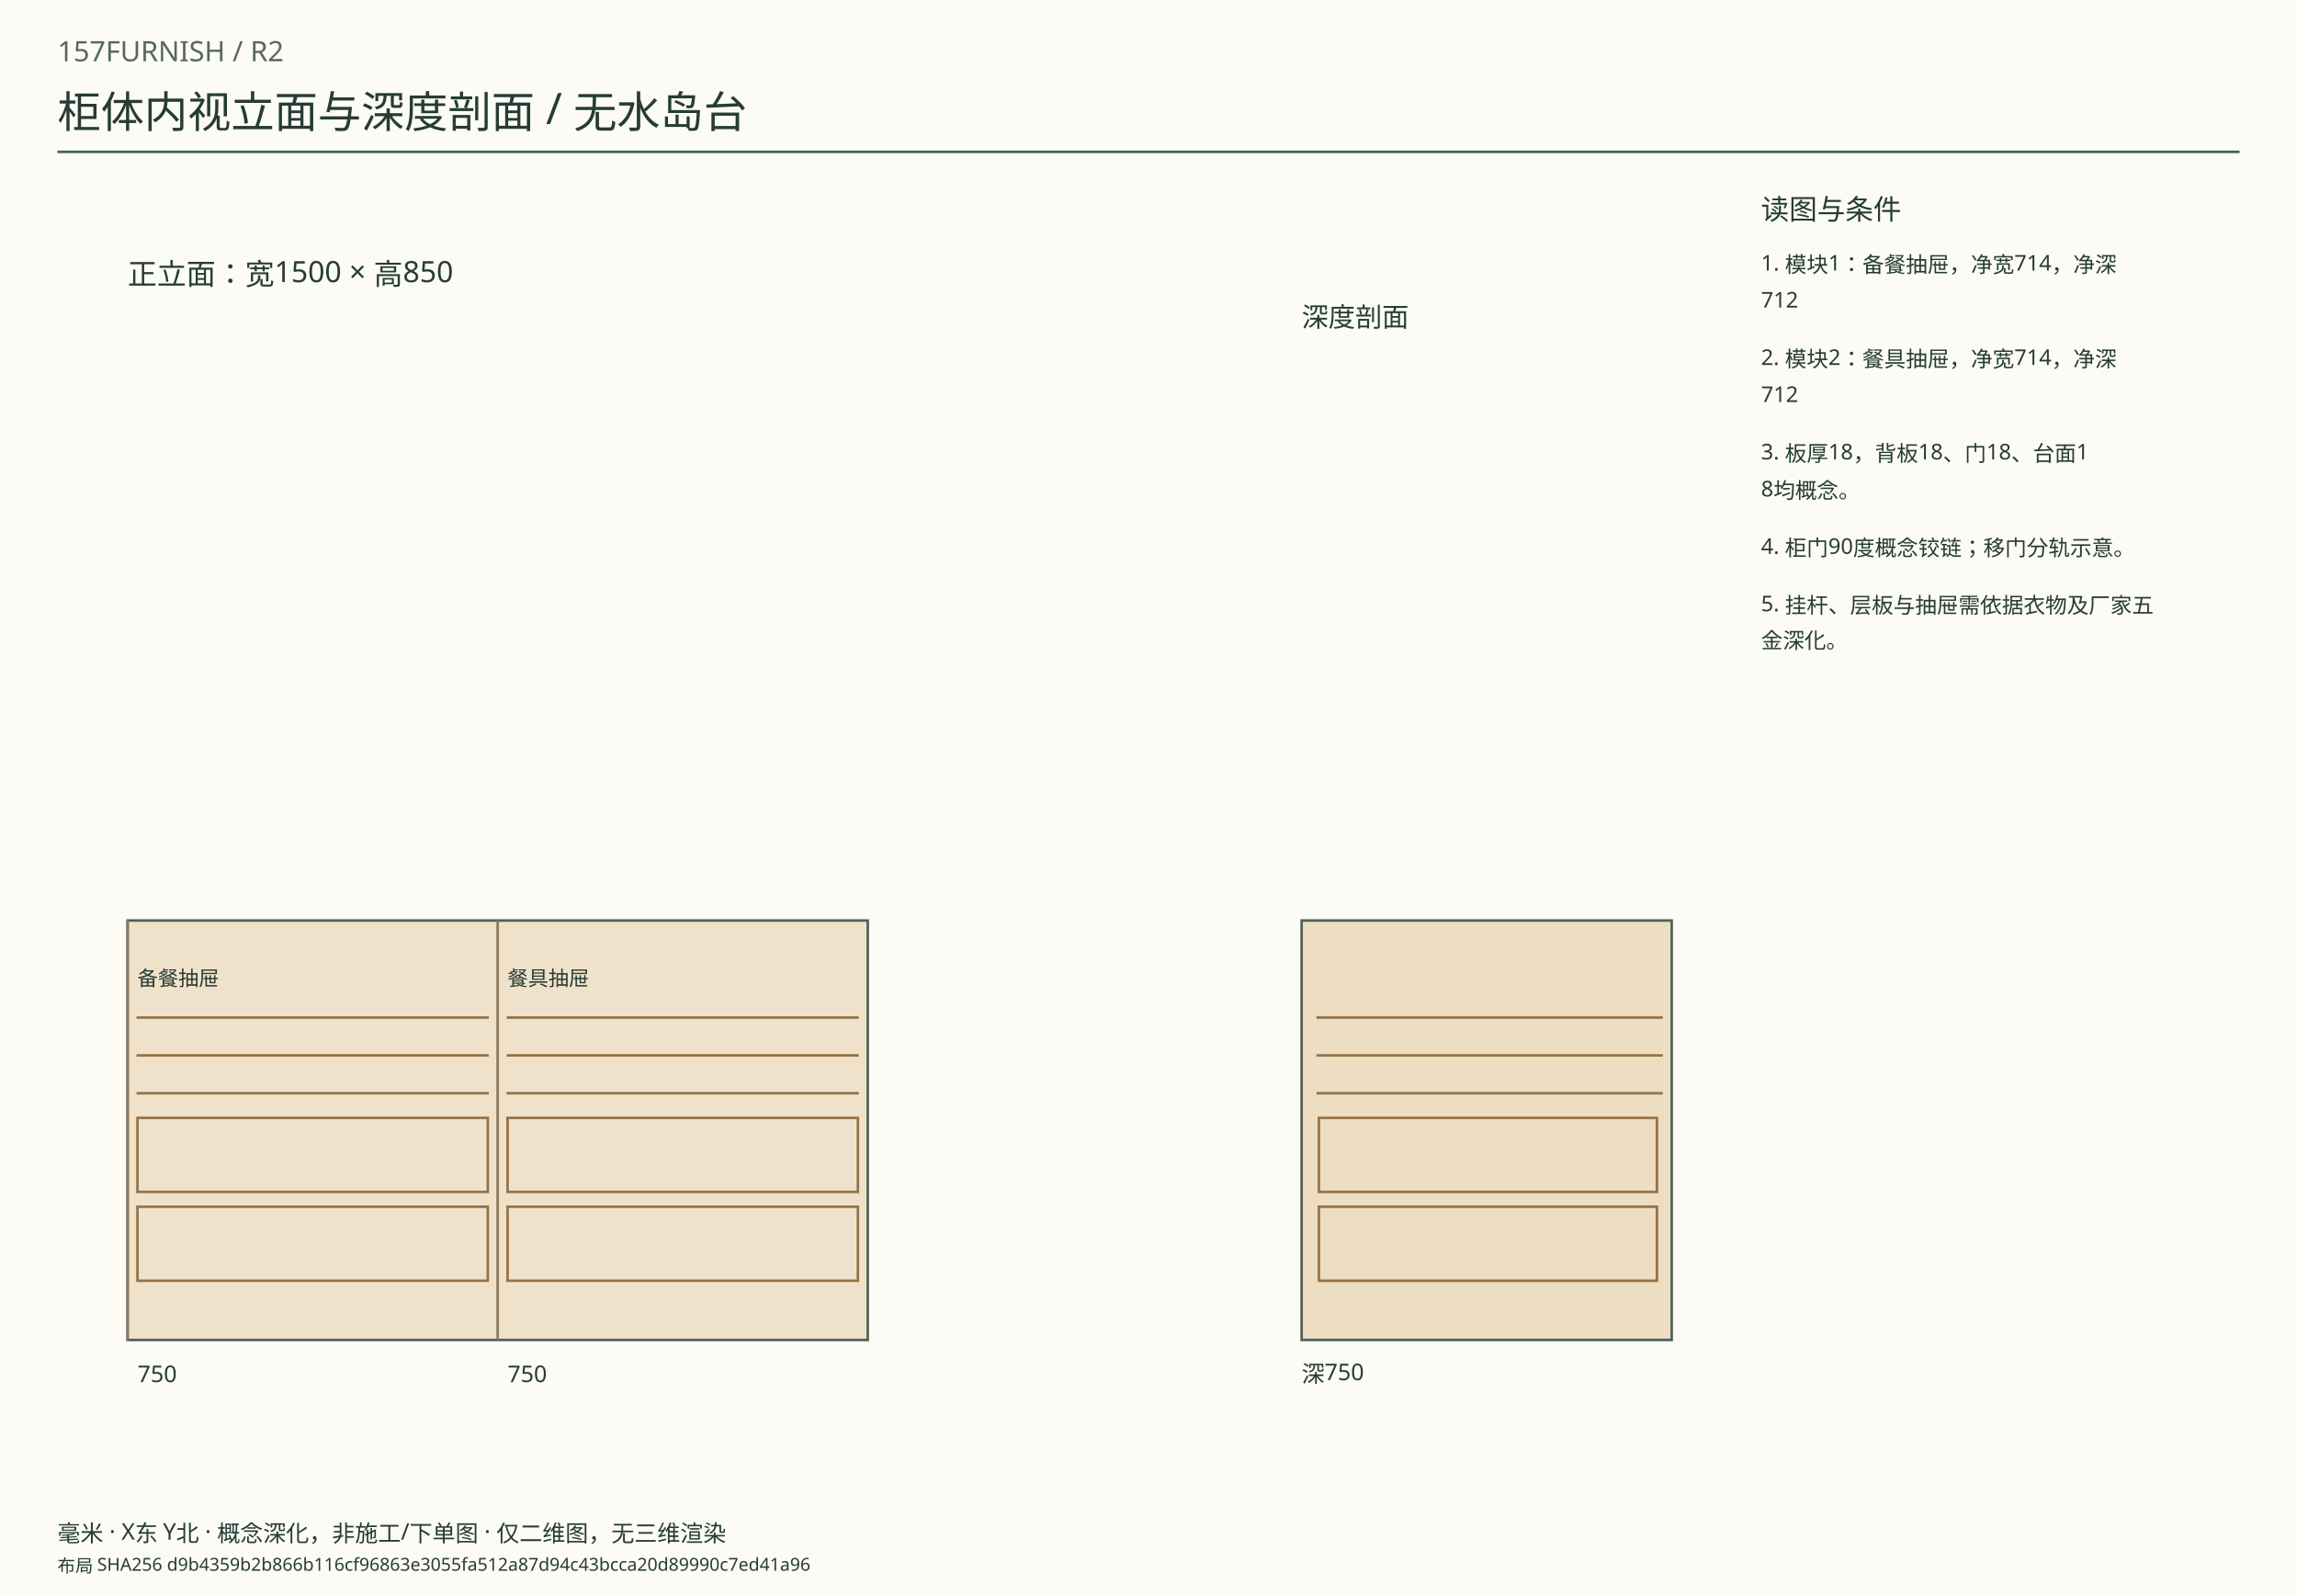
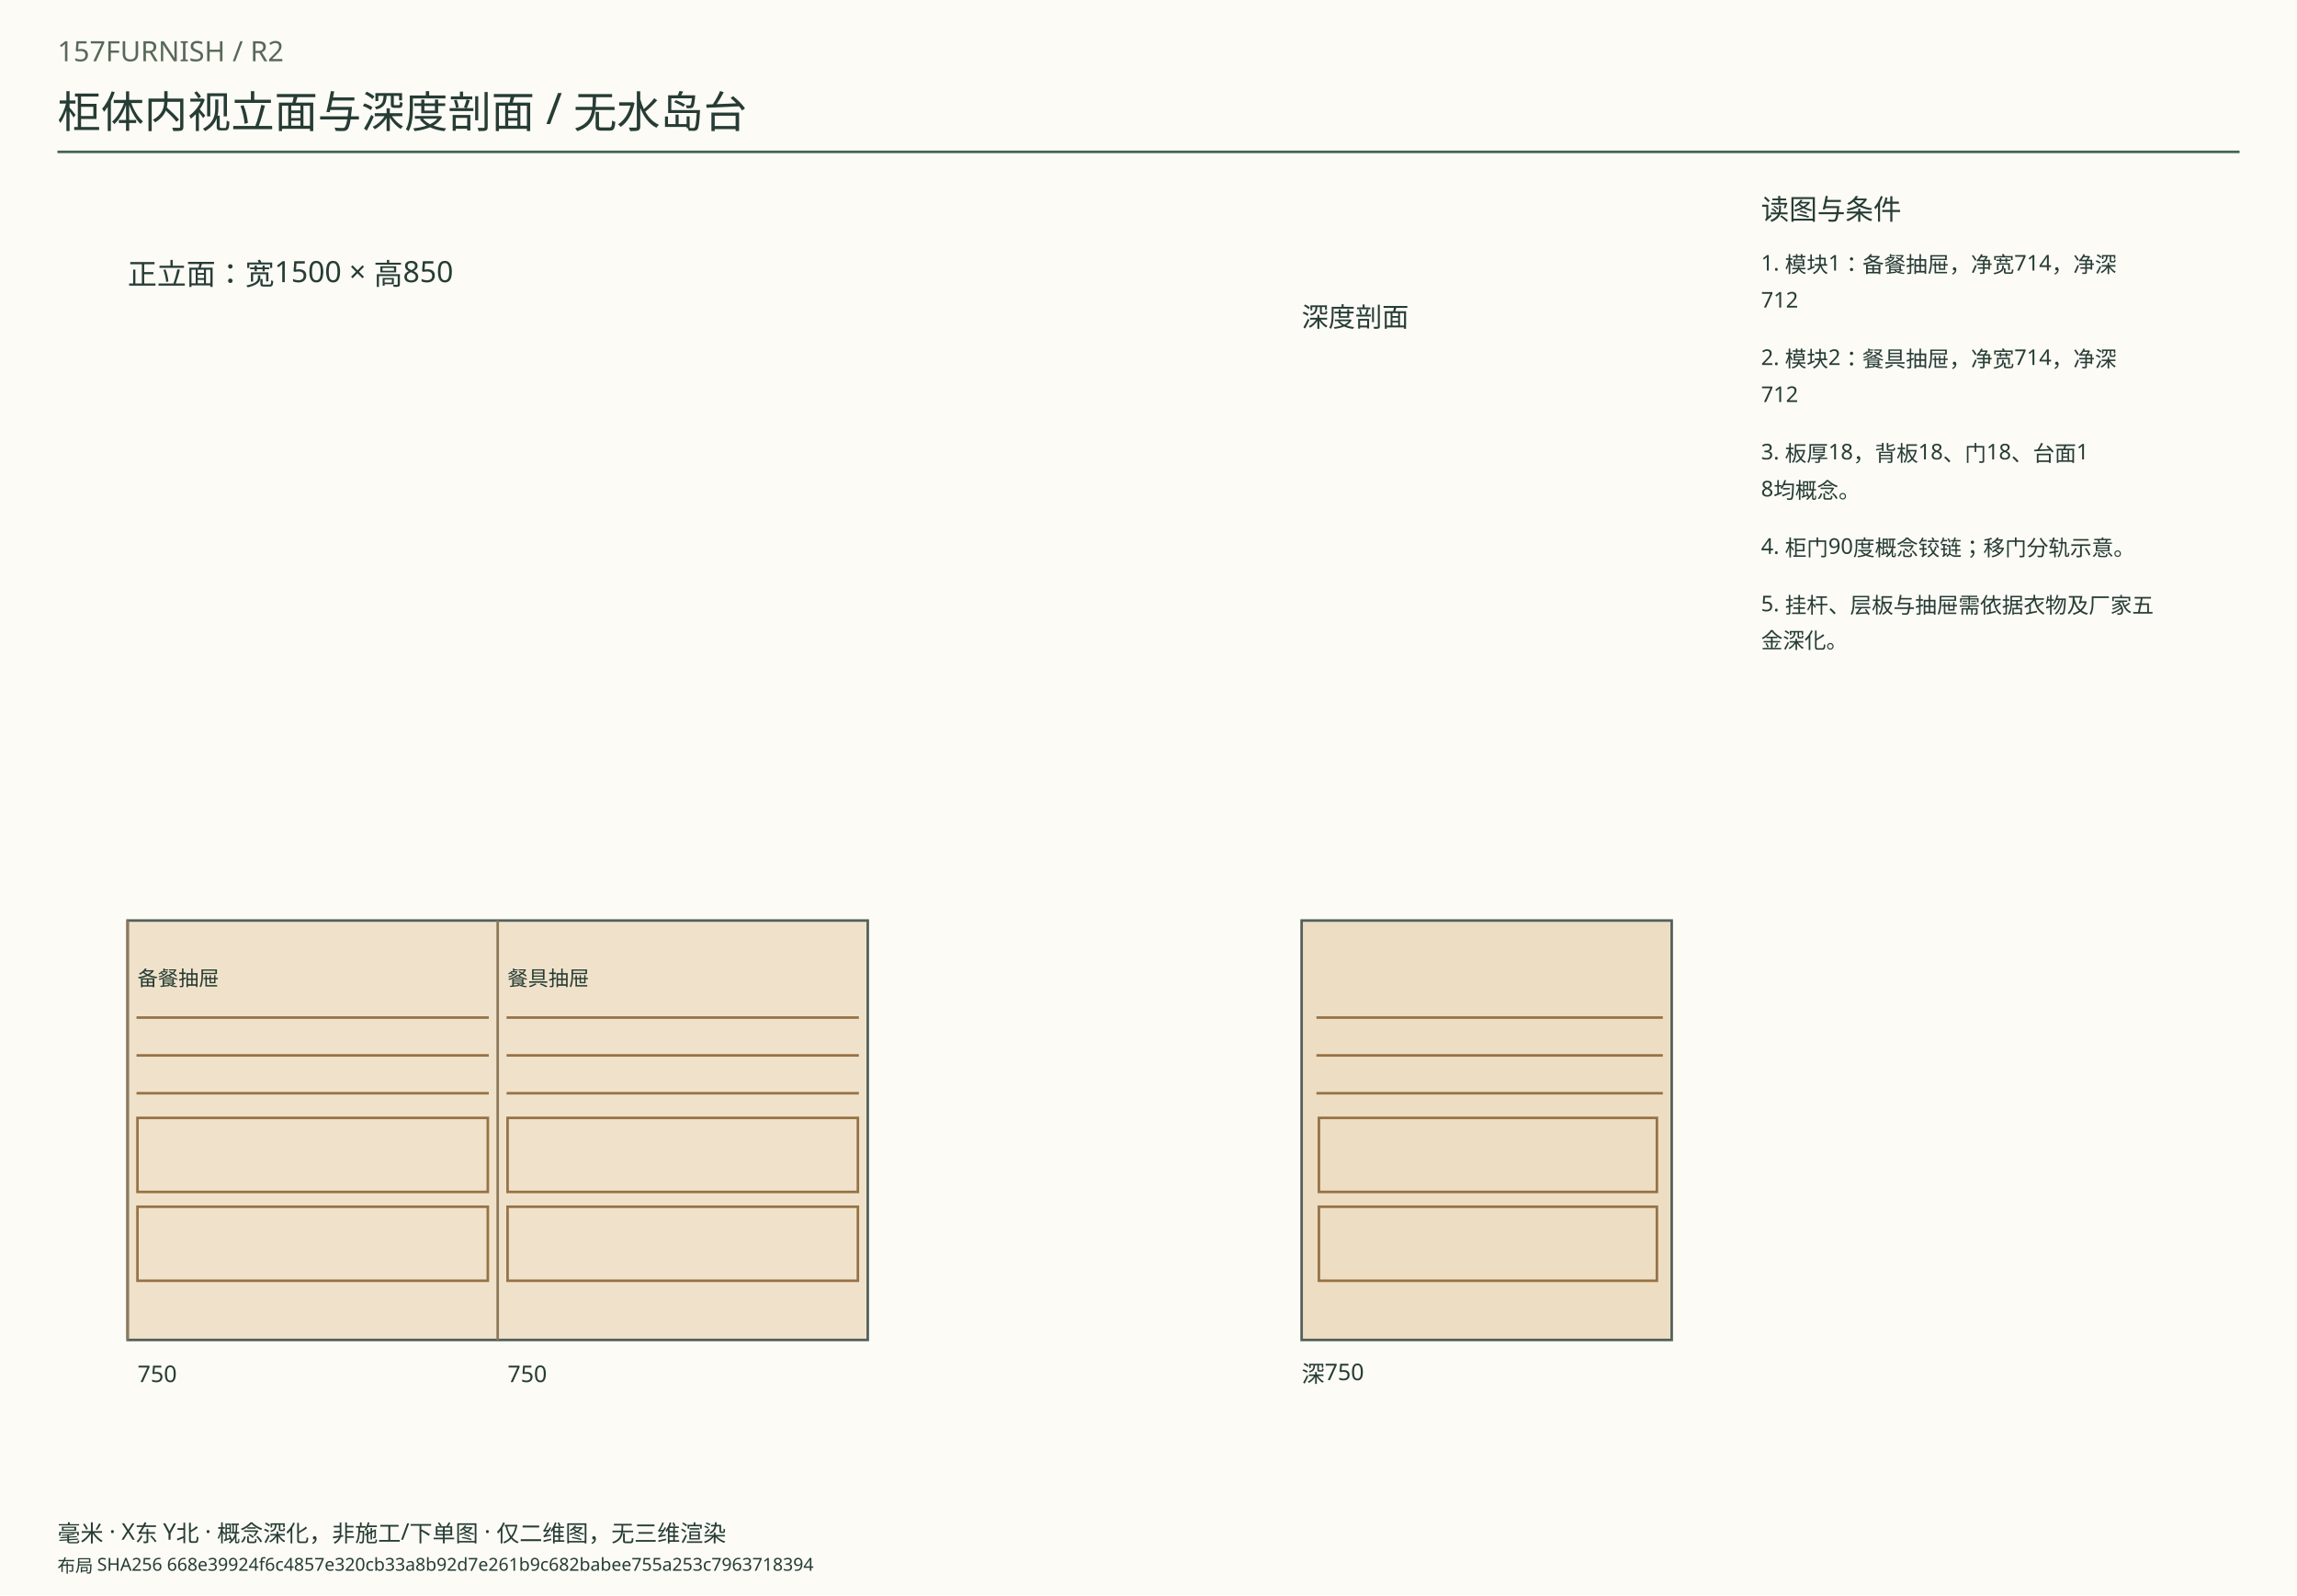
- <svg xmlns="http://www.w3.org/2000/svg" width="1800" height="1250" viewBox="0 0 1800 1250" data-revision="R2" data-layout-sha256="d9b4359b2b866b116cf96863e3055fa512a87d94c43bcca20d89990c7ed41a96">
+ <svg xmlns="http://www.w3.org/2000/svg" width="1800" height="1250" viewBox="0 0 1800 1250" data-revision="R2" data-layout-sha256="668e39924f6c4857e320cb33a8b92d7e261b9c682babee755a253c7963718394">
  <rect x="0" y="0" width="1800" height="1250" fill="#fcfbf6" stroke="none" stroke-width="1" />
  <text x="45.000" y="48.000" font-size="22" fill="#576858" font-family="Microsoft YaHei, sans-serif">157FURNISH  /  R2</text>
  <text x="45.000" y="100.000" font-size="34" fill="#263c34" font-family="Microsoft YaHei, sans-serif">柜体内视立面与深度剖面 / 无水岛台</text>
  <polyline points="45.000,119.000 1755.000,119.000" fill="none" stroke="#456653" stroke-width="2" />
  <text x="45.000" y="1208.000" font-size="18" fill="#263c34" font-family="Microsoft YaHei, sans-serif">毫米 · X东 Y北 · 概念深化，非施工/下单图 · 仅二维图，无三维渲染</text>
-   <text x="45.000" y="1232.000" font-size="14" fill="#263c34" font-family="Microsoft YaHei, sans-serif">布局 SHA256 d9b4359b2b866b116cf96863e3055fa512a87d94c43bcca20d89990c7ed41a96</text>
+   <text x="45.000" y="1232.000" font-size="14" fill="#263c34" font-family="Microsoft YaHei, sans-serif">布局 SHA256 668e39924f6c4857e320cb33a8b92d7e261b9c682babee755a253c7963718394</text>
  <text x="1380.000" y="172.000" font-size="22" fill="#263c34" font-family="Microsoft YaHei, sans-serif">读图与条件</text>
  <text x="1380.000" y="212.000" font-size="17" fill="#263c34" font-family="Microsoft YaHei, sans-serif">1. 模块1：备餐抽屉，净宽714，净深</text>
  <text x="1380.000" y="241.000" font-size="17" fill="#263c34" font-family="Microsoft YaHei, sans-serif">712</text>
  <text x="1380.000" y="286.000" font-size="17" fill="#263c34" font-family="Microsoft YaHei, sans-serif">2. 模块2：餐具抽屉，净宽714，净深</text>
  <text x="1380.000" y="315.000" font-size="17" fill="#263c34" font-family="Microsoft YaHei, sans-serif">712</text>
  <text x="1380.000" y="360.000" font-size="17" fill="#263c34" font-family="Microsoft YaHei, sans-serif">3. 板厚18，背板18、门18、台面1</text>
  <text x="1380.000" y="389.000" font-size="17" fill="#263c34" font-family="Microsoft YaHei, sans-serif">8均概念。</text>
  <text x="1380.000" y="434.000" font-size="17" fill="#263c34" font-family="Microsoft YaHei, sans-serif">4. 柜门90度概念铰链；移门分轨示意。</text>
  <text x="1380.000" y="479.000" font-size="17" fill="#263c34" font-family="Microsoft YaHei, sans-serif">5. 挂杆、层板与抽屉需依据衣物及厂家五</text>
  <text x="1380.000" y="508.000" font-size="17" fill="#263c34" font-family="Microsoft YaHei, sans-serif">金深化。</text>
  <rect x="100" y="721.333" width="580" height="328.667" fill="#f0e2ca" stroke="#526159" stroke-width="2" />
  <polyline points="100.000,1050.000 100.000,721.333" fill="none" stroke="#8c795b" stroke-width="2" />
  <text x="107.733" y="772.333" font-size="16" fill="#263c34" font-family="Microsoft YaHei, sans-serif">备餐抽屉</text>
  <polyline points="106.960,856.667 383.040,856.667" fill="none" stroke="#967245" stroke-width="2" />
  <polyline points="106.960,827.022 383.040,827.022" fill="none" stroke="#967245" stroke-width="2" />
  <polyline points="106.960,797.378 383.040,797.378" fill="none" stroke="#967245" stroke-width="2" />
  <rect x="107.733" y="945.6" width="274.533" height="58" fill="none" stroke="#967245" stroke-width="2" />
  <rect x="107.733" y="876" width="274.533" height="58" fill="none" stroke="#967245" stroke-width="2" />
  <text x="107.733" y="1083.000" font-size="18" fill="#263c34" font-family="Microsoft YaHei, sans-serif">750</text>
  <polyline points="390.000,1050.000 390.000,721.333" fill="none" stroke="#8c795b" stroke-width="2" />
  <text x="397.733" y="772.333" font-size="16" fill="#263c34" font-family="Microsoft YaHei, sans-serif">餐具抽屉</text>
  <polyline points="396.960,856.667 673.040,856.667" fill="none" stroke="#967245" stroke-width="2" />
  <polyline points="396.960,827.022 673.040,827.022" fill="none" stroke="#967245" stroke-width="2" />
  <polyline points="396.960,797.378 673.040,797.378" fill="none" stroke="#967245" stroke-width="2" />
  <rect x="397.733" y="945.6" width="274.533" height="58" fill="none" stroke="#967245" stroke-width="2" />
  <rect x="397.733" y="876" width="274.533" height="58" fill="none" stroke="#967245" stroke-width="2" />
  <text x="397.733" y="1083.000" font-size="18" fill="#263c34" font-family="Microsoft YaHei, sans-serif">750</text>
  <rect x="1020" y="721.333" width="290" height="328.667" fill="#edddc3" stroke="#526159" stroke-width="2" />
  <polyline points="1031.600,856.667 1303.040,856.667" fill="none" stroke="#967245" stroke-width="2" />
  <polyline points="1031.600,827.022 1303.040,827.022" fill="none" stroke="#967245" stroke-width="2" />
  <polyline points="1031.600,797.378 1303.040,797.378" fill="none" stroke="#967245" stroke-width="2" />
  <rect x="1033.533" y="945.6" width="264.867" height="58" fill="none" stroke="#967245" stroke-width="2" />
  <rect x="1033.533" y="876" width="264.867" height="58" fill="none" stroke="#967245" stroke-width="2" />
  <text x="1020.000" y="1083.000" font-size="18" fill="#263c34" font-family="Microsoft YaHei, sans-serif">深750</text>
  <text x="100.000" y="223.000" font-size="23" fill="#263c34" font-family="Microsoft YaHei, sans-serif">正立面：宽1500 × 高850</text>
  <text x="1020.000" y="256.000" font-size="21" fill="#263c34" font-family="Microsoft YaHei, sans-serif">深度剖面</text>
</svg>
